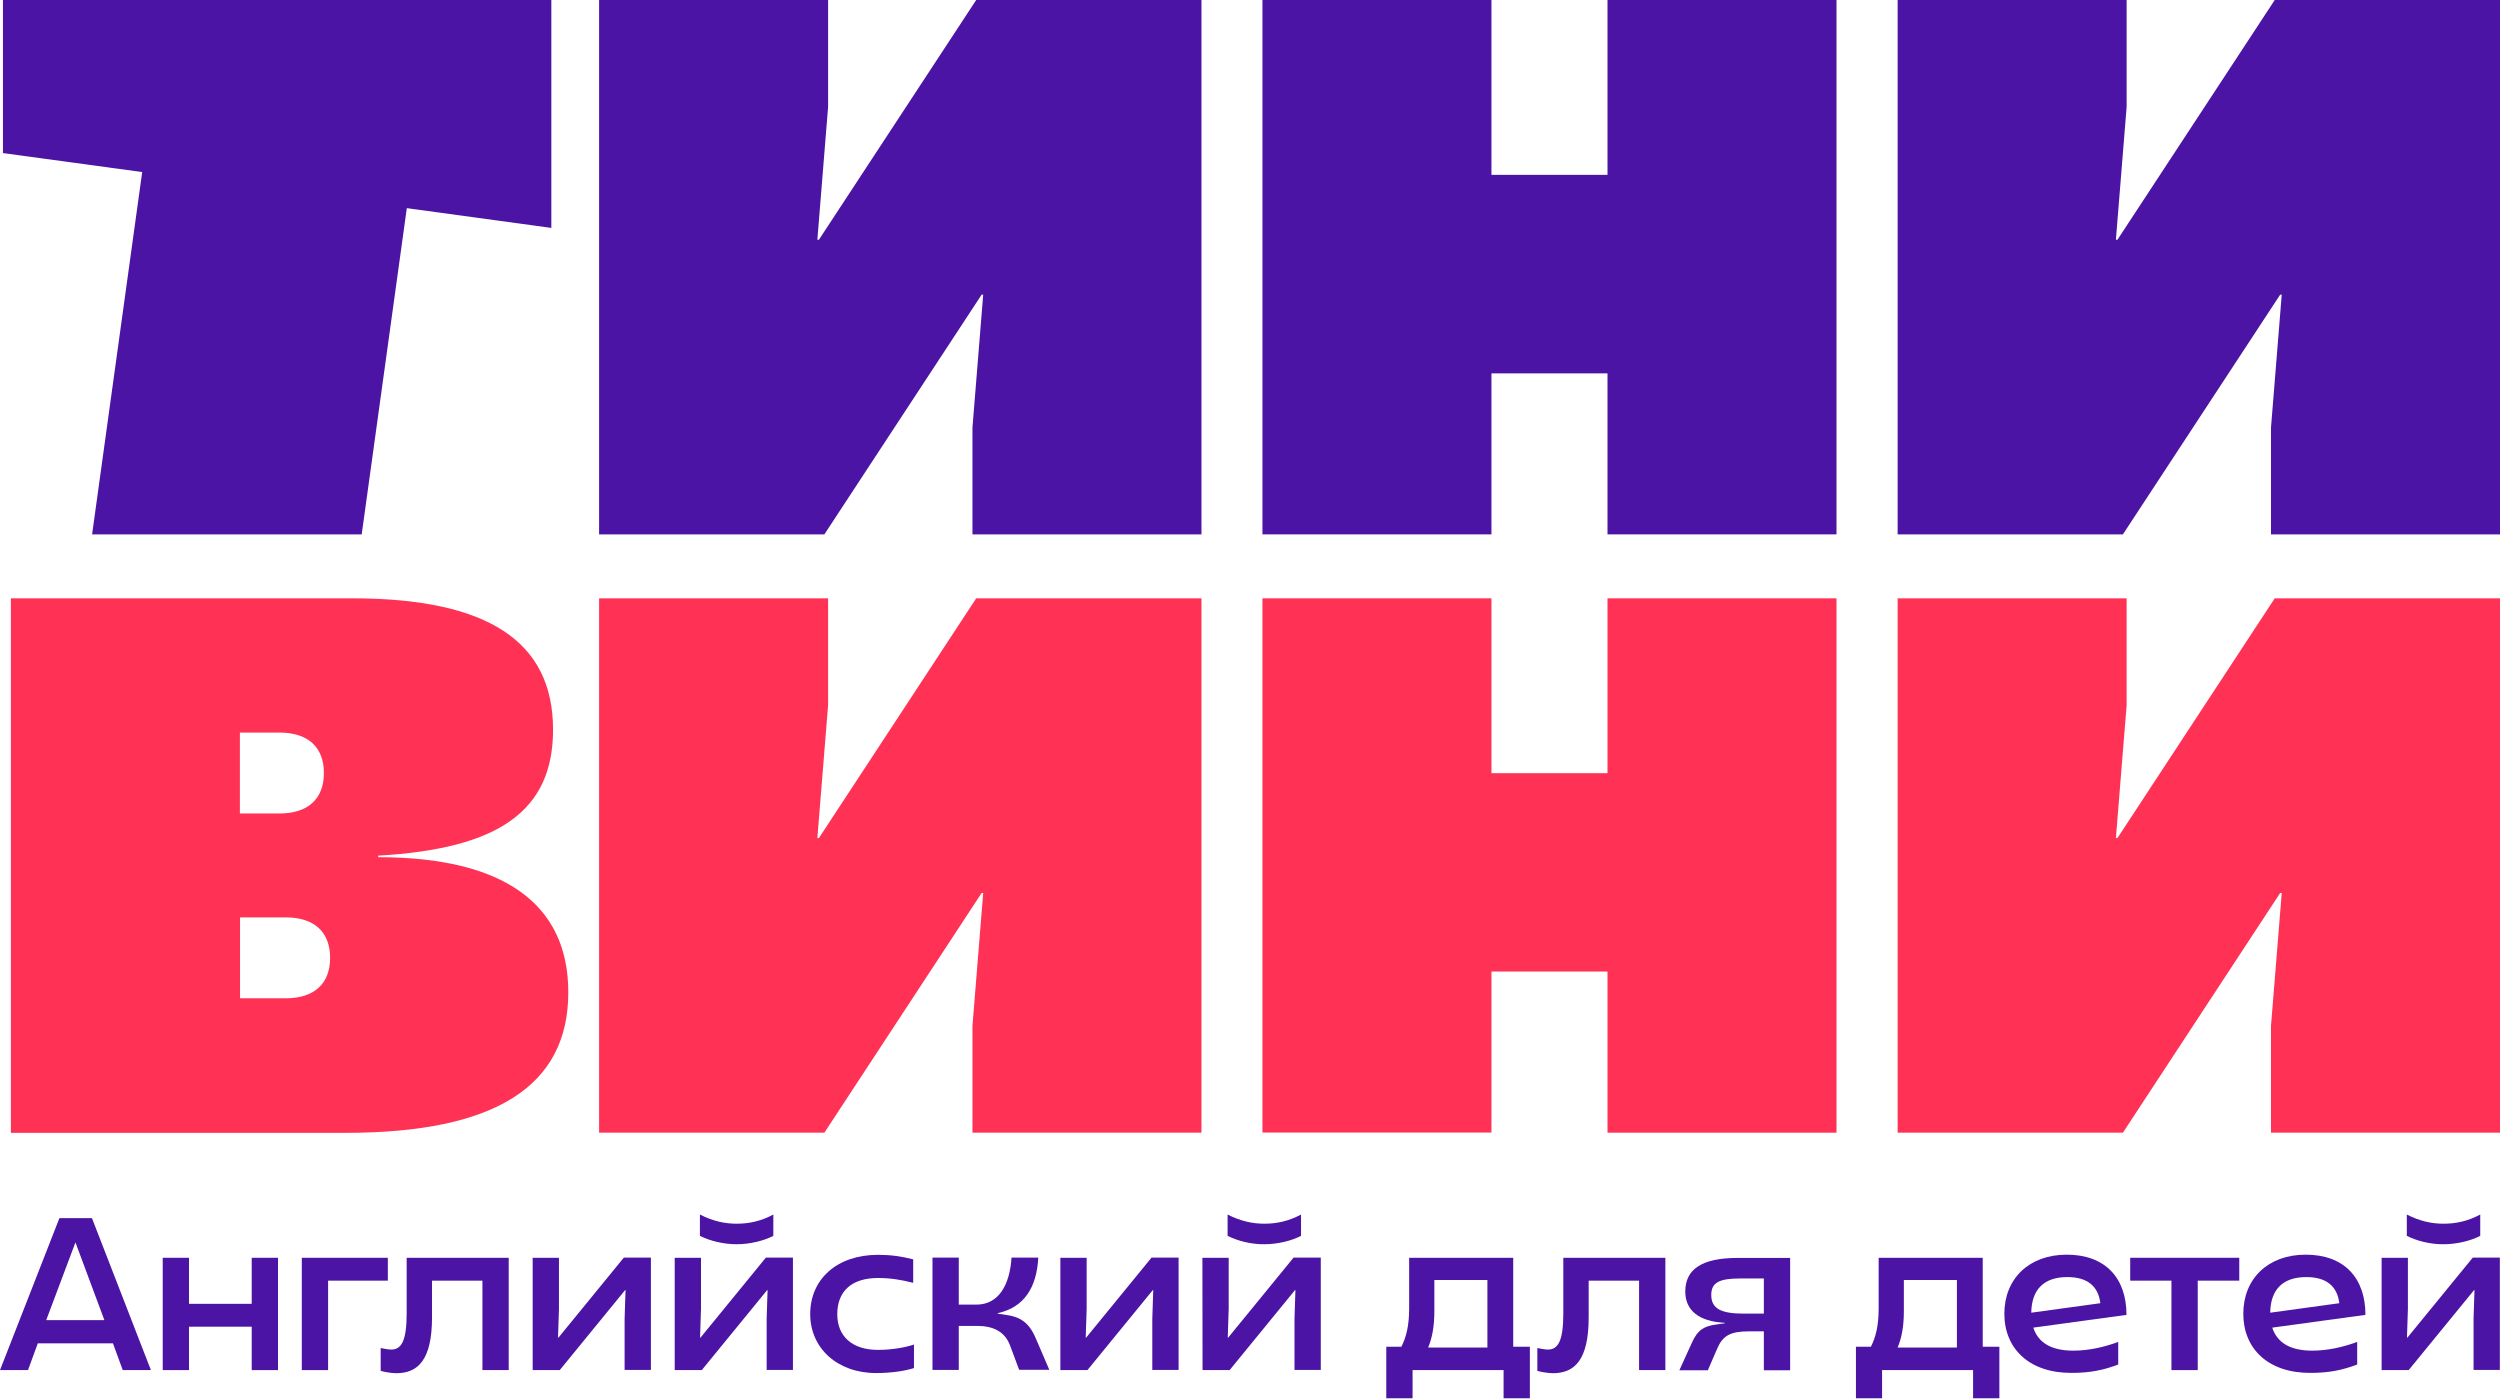
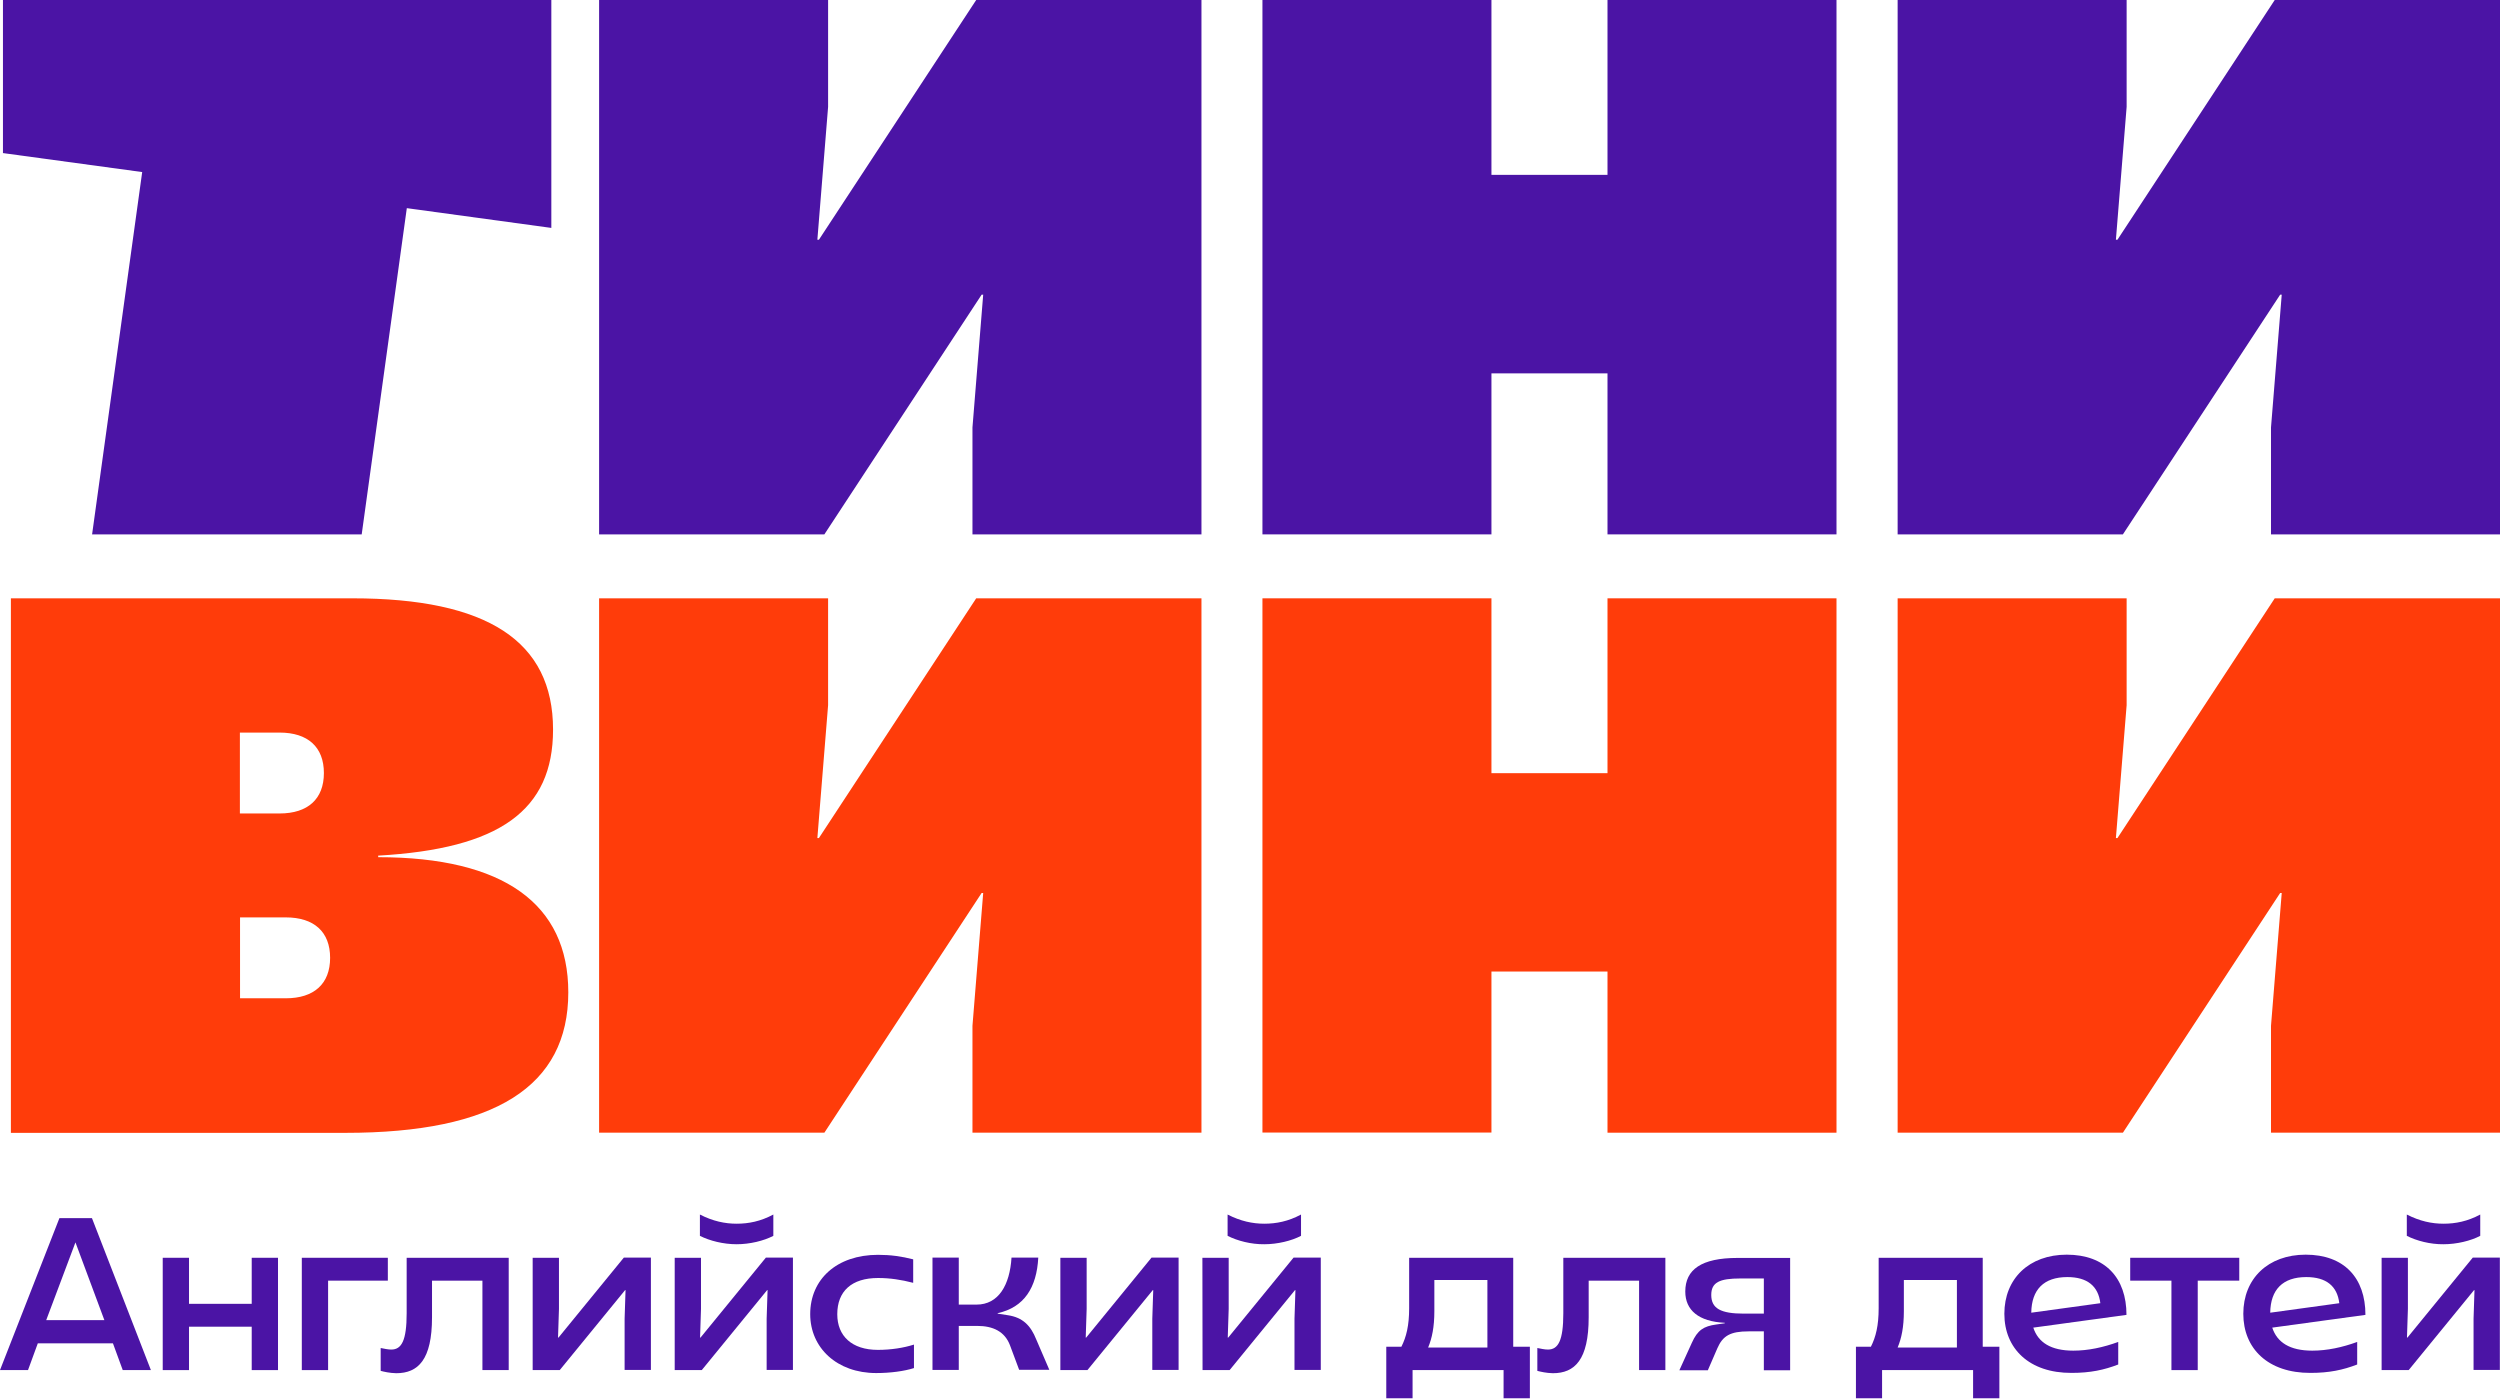
<svg xmlns="http://www.w3.org/2000/svg" version="1.1" id="Layer_1" x="0px" y="0px" viewBox="0 0 1607 898.8" style="enable-background:new 0 0 1607 898.8;" xml:space="preserve">
  <style type="text/css">
- 	.st0{fill:#FF3255;}
+ 	.st0{fill:#FF3C0A;}
	.st1{fill:#4B14A5;}
</style>
  <g>
    <g>
      <path class="st0" d="M7,384.6h219.4c86.9,0,129.1,27.5,129.1,84.4c0,52-34.4,76.6-112.4,81v1c80.5,0,122.2,29.9,122.2,86.9    c0,60.4-47.1,90.3-143.3,90.3H7V384.6z M208.2,496.9c0-16.7-10.3-26-28.5-26h-25.5v52h25.5C197.9,522.9,208.2,513.6,208.2,496.9z     M183.7,641.7c18.2,0,28.5-9.3,28.5-26s-10.3-26-28.5-26h-29.4v52H183.7z" />
      <path class="st0" d="M385.1,384.6h147.2v68.7l-6.9,85.4h1l101.1-154.1h144.8v343.5H625.1v-68.7L632,574h-1L529.9,728.1H385.1    V384.6z" />
      <path class="st0" d="M1033.3,624.5h-74.6V728H811.5V384.6h147.2V497h74.6V384.6h147.2v343.5h-147.2V624.5z" />
      <path class="st0" d="M1219.8,384.6H1367v68.7l-6.9,85.4h1l101.1-154.1H1607v343.5h-147.2v-68.7l6.9-85.4h-1l-101.1,154.1h-144.8    V384.6z" />
    </g>
    <g>
      <g>
        <path class="st1" d="M385.1,0h147.2v68.7l-6.9,85.4h1L627.5,0h144.8v343.5H625.1v-68.7l6.9-85.4h-1L529.9,343.5H385.1V0z" />
        <path class="st1" d="M1033.3,240h-74.6v103.5H811.5V0h147.2v112.4h74.6V0h147.2v343.5h-147.2V240z" />
        <path class="st1" d="M1219.8,0H1367v68.7l-6.9,85.4h1L1462.2,0H1607v343.5h-147.2v-68.7l6.9-85.4h-1l-101.1,154.1h-144.8V0z" />
        <polygon class="st1" points="1.9,0 1.9,98.4 91.4,110.6 59.2,343.5 232.5,343.5 261.5,133.8 354.4,146.5 354.4,0    " />
      </g>
    </g>
    <g>
      <path class="st1" d="M38.2,783h20.9L97,880.7H78.9l-6.3-17.2H24.3L18,880.7H0L38.2,783z M67.1,848.6l-18.6-50l-18.8,50H67.1z" />
      <path class="st1" d="M161.8,852.8h-40.3v27.9h-16.9v-72.2h16.9v29.6h40.3v-29.6h16.9v72.2h-16.9V852.8z" />
      <path class="st1" d="M194,808.5h55.3v14.7h-38.4v57.5H194V808.5z" />
      <path class="st1" d="M244.7,881.2v-14.7c2.1,0.4,4.6,1,6.8,1c6.6,0,9.9-5.7,9.9-23.3v-35.7H327v72.2h-16.9v-57.5h-32.4v23.6    c0,27.2-8.9,35.9-23,35.9C250.4,882.6,247.1,881.8,244.7,881.2z" />
      <path class="st1" d="M342.4,808.5h16.9v32.9l-0.6,18.4h0.3l42-51.4h17.4v72.2h-16.9v-32.9l0.6-18.4h-0.3l-42,51.4h-17.4V808.5z" />
      <path class="st1" d="M433.7,808.5h16.9v32.9l-0.6,18.4h0.3l42-51.4h17.4v72.2h-16.9v-32.9l0.6-18.4h-0.3l-42,51.4h-17.4V808.5z     M449.9,794.4v-13.7c8.4,4.3,16.1,5.9,23.6,5.9c7.7,0,15.4-1.5,23.6-5.9v13.7c-6.1,3.2-15.1,5.4-23.6,5.4S456.2,797.6,449.9,794.4    z" />
      <path class="st1" d="M520.8,844.7c0-22.3,17-38.1,43.6-38.1c8.2,0,15.1,1,22.6,2.9v15.1c-7.7-2-14.9-3.1-22.6-3.1    c-17,0-26.2,8.5-26.2,23.3c0,14,9.4,22.9,26.1,22.9c8.5,0,16.6-1.3,23.2-3.4v15.1c-6.3,2-15.2,3.2-24.3,3.2    C538,882.6,520.8,866.4,520.8,844.7z" />
      <path class="st1" d="M628.2,852.3h-11.9v28.3h-16.9v-72.2h16.9v30.2h11.4c14.2,0,21.4-12.6,22.5-30.2h17.2    c-1,19.3-9.1,32-26.1,35.7v0.3l6.4,1c9.8,1.4,14.9,6.8,18.4,15.6l8.4,19.5h-19.4l-5.9-15.8C645.8,855.8,638.2,852.3,628.2,852.3z" />
      <path class="st1" d="M681.6,808.5h16.9v32.9l-0.6,18.4h0.3l42-51.4h17.4v72.2h-16.9v-32.9l0.6-18.4H741l-42,51.4h-17.4V808.5z" />
      <path class="st1" d="M772.9,808.5h16.9v32.9l-0.6,18.4h0.3l42-51.4H849v72.2h-16.9v-32.9l0.6-18.4h-0.3l-42,51.4H773L772.9,808.5    L772.9,808.5z M789.1,794.4v-13.7c8.4,4.3,16.1,5.9,23.6,5.9c7.7,0,15.4-1.5,23.6-5.9v13.7c-6.1,3.2-15.1,5.4-23.6,5.4    C804.2,799.9,795.4,797.6,789.1,794.4z" />
      <path class="st1" d="M891.2,865.7h9.6c3.2-6.3,5-13.7,5-24.7v-32.5h66.9v57.2h10.7v33.1h-16.9v-18.1H908v18.1h-16.9v-33.1H891.2z     M956.1,866.2v-43.4H922v20.1c0,10.1-1.5,17.3-4,23.3L956.1,866.2L956.1,866.2z" />
      <path class="st1" d="M988.2,881.2v-14.7c2.1,0.4,4.6,1,6.8,1c6.6,0,9.9-5.7,9.9-23.3v-35.7h65.6v72.2h-16.9v-57.5h-32.4v23.6    c0,27.2-8.9,35.9-23,35.9C993.9,882.6,990.6,881.8,988.2,881.2z" />
      <path class="st1" d="M1103.1,851.4l5.6-0.8v-0.3c-16.8-0.8-25.4-8.1-25.4-20.1c0-14.1,10.3-21.6,33.6-21.6h33.8v72.2h-16.9v-25    h-9.8c-11.7,0-16.6,2.8-20.1,10.9l-6.1,14.1h-18.3l8-17.6C1091.2,854.9,1095.2,852.5,1103.1,851.4z M1133.8,844.4v-22.6h-15.1    c-13.4,0-18.7,2.5-18.7,10.6c0,8.7,6.1,12,20.9,12H1133.8z" />
      <path class="st1" d="M1193,865.7h9.6c3.2-6.3,5-13.7,5-24.7v-32.5h66.9v57.2h10.7v33.1h-16.9v-18.1h-58.5v18.1H1193V865.7z     M1257.9,866.2v-43.4h-34.1v20.1c0,10.1-1.5,17.3-4,23.3L1257.9,866.2L1257.9,866.2z" />
      <path class="st1" d="M1288.4,844.5c0-22.6,15.9-38,40.1-38c24.7,0,38.4,14.9,38.4,38.7l-59.9,8.2c3.1,9.5,11.3,14.8,25.7,14.8    c9.6,0,19.3-2.1,28.9-5.6v14.5c-9.1,3.5-17.9,5.4-30,5.4C1304.4,882.6,1288.4,866.9,1288.4,844.5z M1350.1,837.7    c-1.3-11-8.4-16.8-21.2-16.8c-15.2,0-23,8.1-23.2,22.9L1350.1,837.7z" />
      <path class="st1" d="M1395.8,823.2h-26.5v-14.7h70.1v14.7h-26.7v57.5h-16.9V823.2z" />
      <path class="st1" d="M1442,844.5c0-22.6,15.9-38,40.1-38c24.7,0,38.4,14.9,38.4,38.7l-59.9,8.2c3.1,9.5,11.3,14.8,25.7,14.8    c9.6,0,19.3-2.1,28.9-5.6v14.5c-9.1,3.5-17.9,5.4-30,5.4C1457.9,882.6,1442,866.9,1442,844.5z M1503.7,837.7    c-1.3-11-8.4-16.8-21.2-16.8c-15.2,0-23,8.1-23.2,22.9L1503.7,837.7z" />
-       <path class="st1" d="M1530.9,808.5h16.9v32.9l-0.6,18.4h0.3l42-51.4h17.4v72.2H1590v-32.9l0.6-18.4h-0.3l-42,51.4h-17.4V808.5z     M1547.1,794.4v-13.7c8.4,4.3,16.1,5.9,23.6,5.9c7.7,0,15.4-1.5,23.6-5.9v13.7c-6.1,3.2-15.1,5.4-23.6,5.4    C1562.2,799.9,1553.4,797.6,1547.1,794.4z" />
+       <path class="st1" d="M1530.9,808.5h16.9v32.9l-0.6,18.4h0.3l42-51.4h17.4v72.2H1590v-32.9l0.6-18.4h-0.3l-42,51.4h-17.4    L1530.9,808.5L1530.9,808.5z M1547.1,794.4v-13.7c8.4,4.3,16.1,5.9,23.6,5.9c7.7,0,15.4-1.5,23.6-5.9v13.7    c-6.1,3.2-15.1,5.4-23.6,5.4C1562.2,799.9,1553.4,797.6,1547.1,794.4z" />
    </g>
  </g>
</svg>
